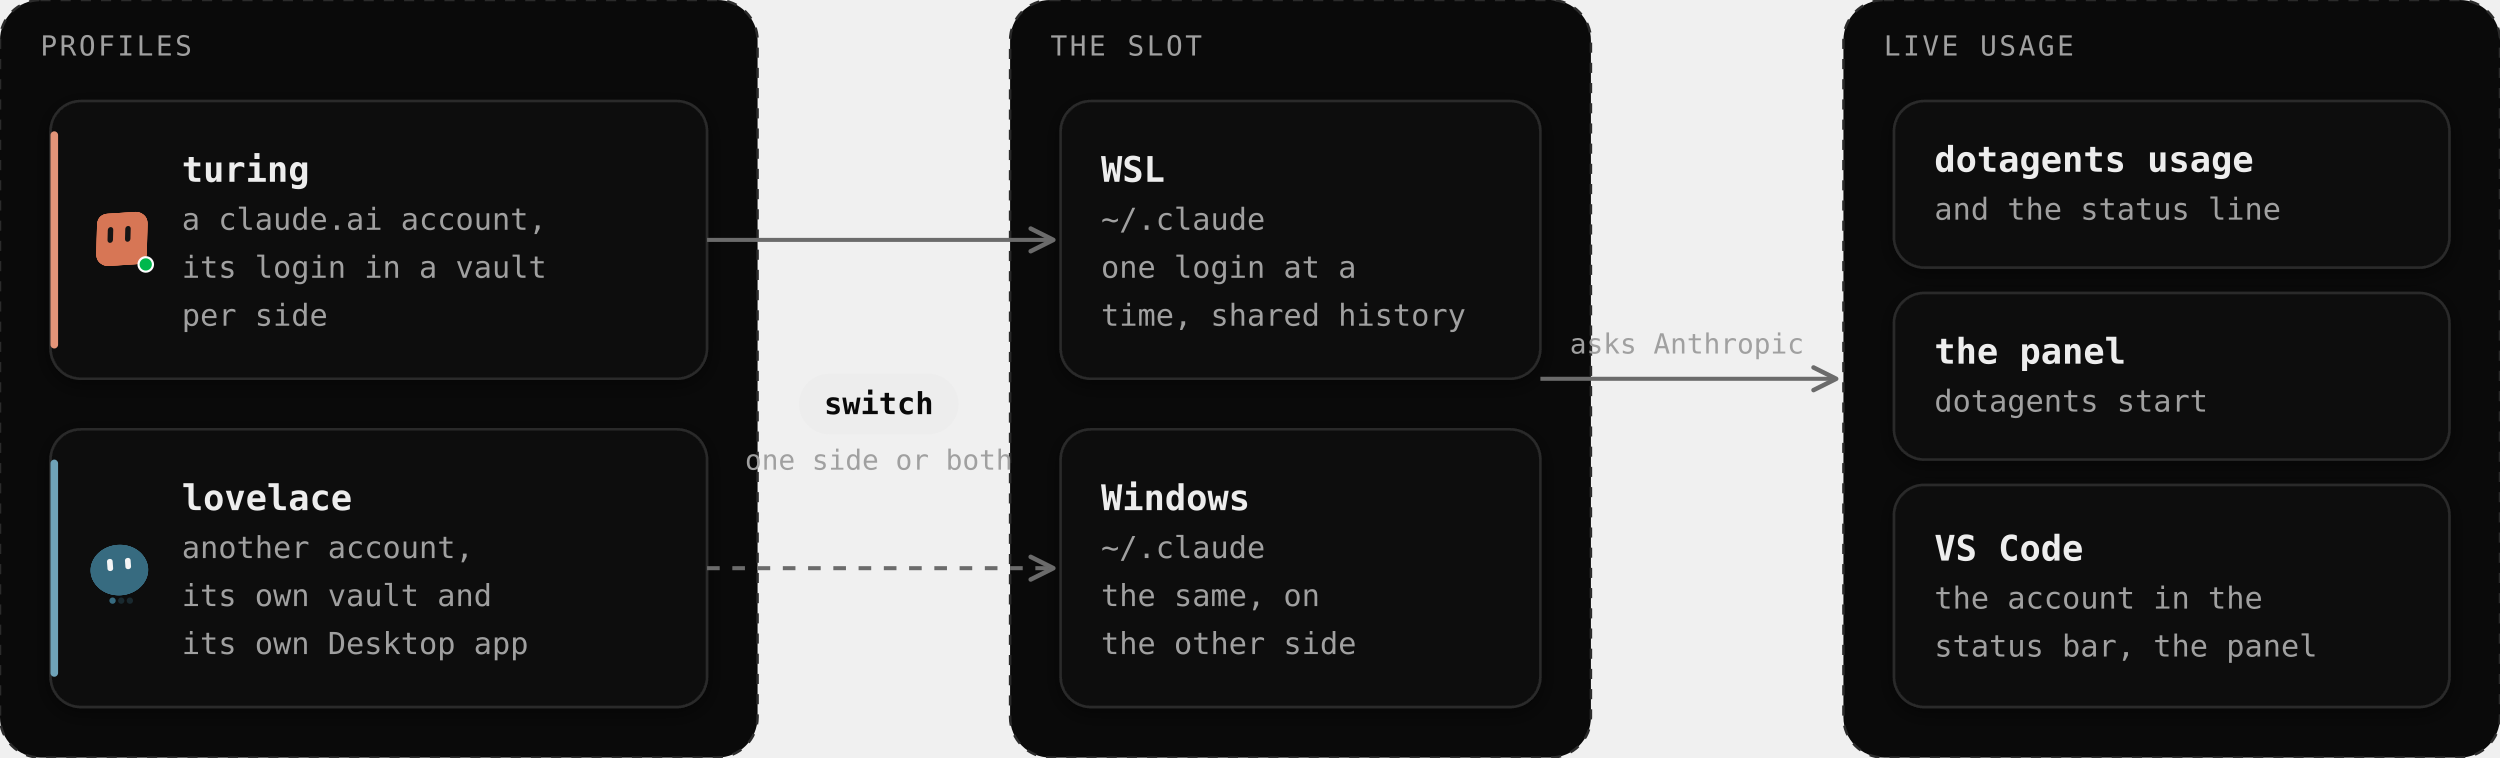
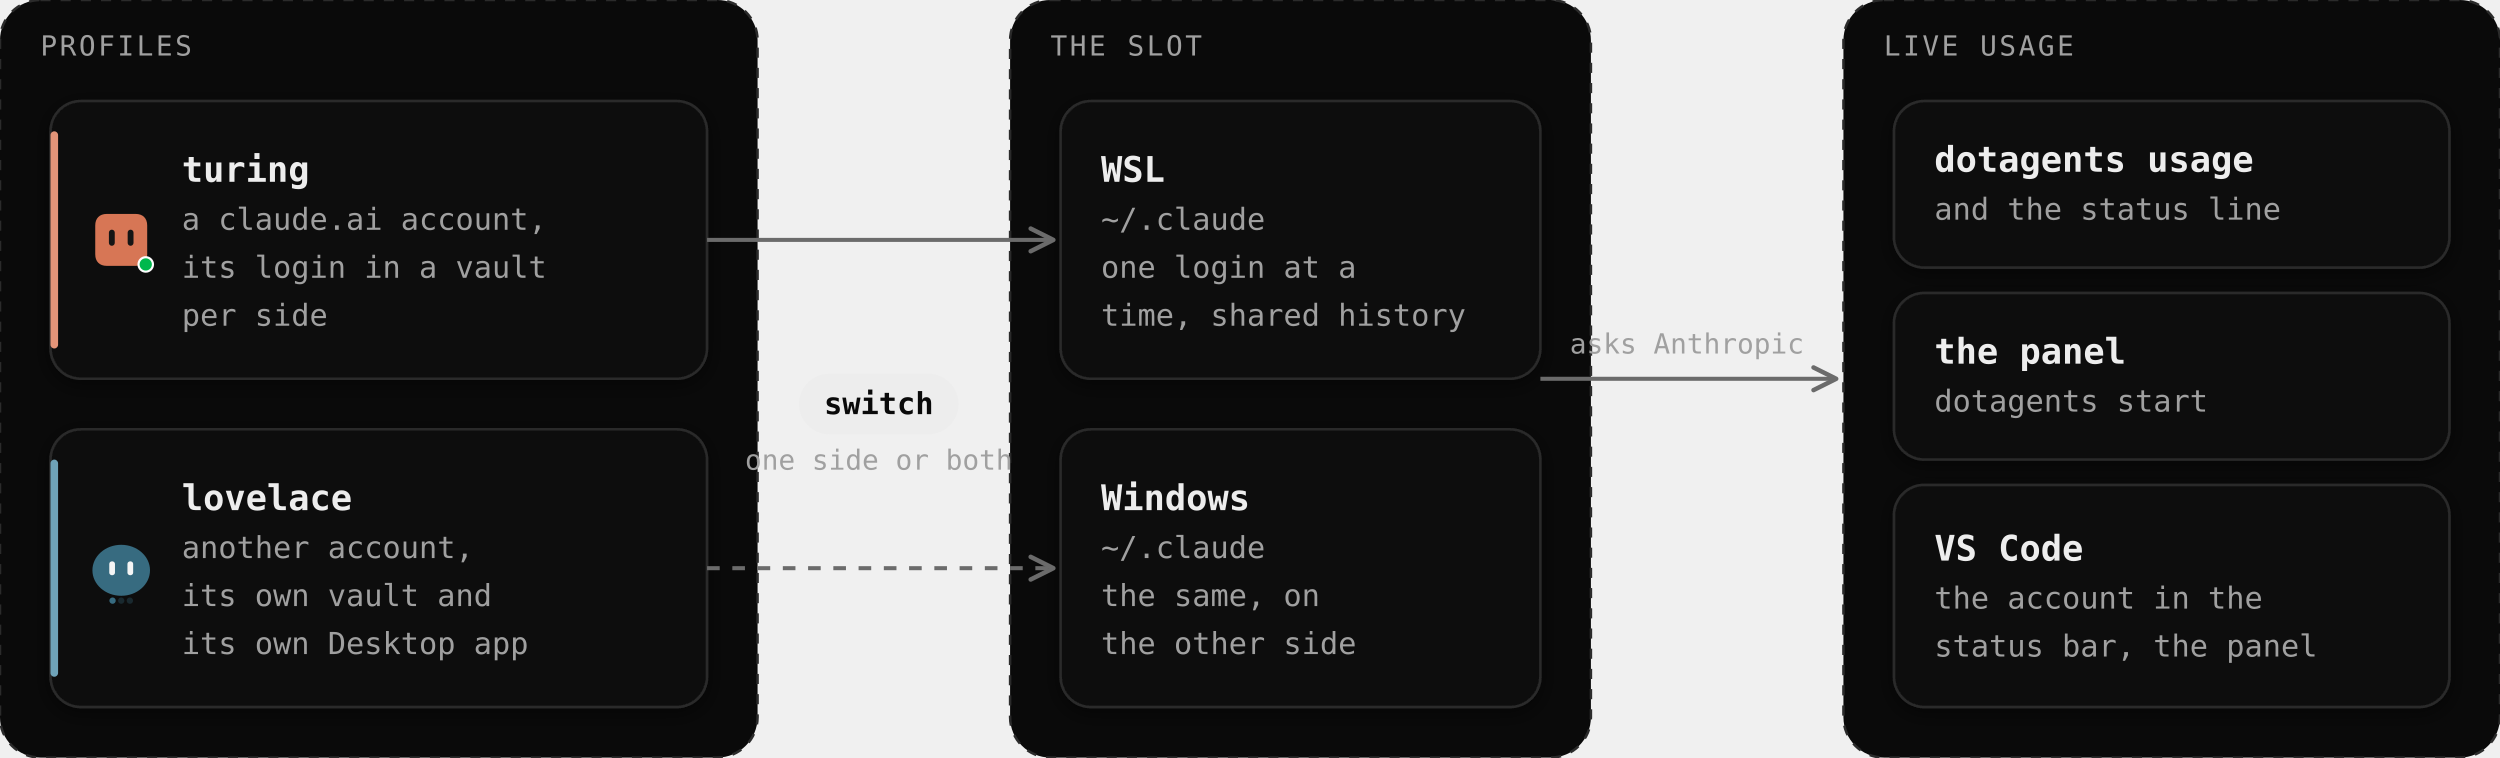
<svg xmlns="http://www.w3.org/2000/svg" width="990" height="300" viewBox="0 0 990 300" role="img" aria-label="Several accounts, one view: switch puts a profile's login in each side's slot, and the usage of every account shows in the terminal, the panel and VS Code" font-family="ui-monospace, 'Geist Mono', SFMono-Regular, Menlo, Consolas, monospace">
  <defs>
    <filter id="shadow" x="-10%" y="-10%" width="120%" height="140%">
      <feDropShadow dx="0" dy="2" stdDeviation="4" flood-color="#000000" flood-opacity="0.5" />
    </filter>
    <marker id="head" viewBox="0 0 10 10" refX="8" refY="5" markerWidth="7" markerHeight="7" orient="auto-start-reverse">
      <path d="M1 1L9 5L1 9" fill="none" stroke="#6b6b6b" stroke-width="1.6" stroke-linecap="round" stroke-linejoin="round" />
    </marker>
  </defs>
  <rect x="0" y="0" width="300" height="300" rx="16" fill="#0a0a0a" stroke="#2b2b2b" stroke-dasharray="4 4" />
  <text x="16" y="22" font-size="11" letter-spacing="1" fill="#a0a0a0">PROFILES</text>
  <g filter="url(#shadow)">
    <rect x="20" y="40" width="260" height="110" rx="12" fill="#111111" stroke="#2b2b2b" />
  </g>
  <rect x="20" y="52" width="3" height="86" rx="1.5" fill="#e39478" />
  <svg x="32" y="79" width="32" height="32" viewBox="-6 -6 112 112" overflow="visible">
-     <defs>
-       <path id="oba-at-1a1sl87-f0-5" d="M26.5 19.49q-.9.21-1.57.46t-1.35.64-1.04.68-.67.6-.76.92-.68 1.04-.41.88-.37 1.12-.33 1.57-.19 1.8-.03 21.38.12 21.37.32 1.8.39 1.36.4.9.71 1.12.95 1.11.79.68.9.56 1.03.5.9.32 1.12.28 1.35.21 1.35.1 21.15.01 21.37-.12 1.8-.32 1.36-.39.9-.4 1.12-.71 1.01-.82.68-.79.71-1.12.54-1.12.3-.9.25-1.13.17-1.13.09-1.35.04-20.7-.03-20.47-.14-1.57-.35-1.8-.53-1.58-.74-1.35-.88-1.12-.66-.65-.68-.5-.9-.53-.9-.4-.9-.3-1.58-.3-2.03-.21-20.7-.04-20.47.03-1.35.1-1.58.28Z" fill-rule="evenodd" />
-       <path id="oba-at-1a1sl87-f0-6" d="M25.16 18.69q-.9.29-1.58.62t-1.35.81-1.15.96-.96 1.15-.72 1.12-.42.9-.38 1.13-.38 1.8-.22 2.02-.04 20.7.03 20.7.11 1.57.17 1.13.27 1.13.36 1.12.4.9.5.9.57.81.74.8.87.77 1.12.72 1.15.57 1.13.38 1.35.33 1.35.2 1.35.09 20.47.02 20.7-.03 1.57-.11 1.13-.17 1.36-.36 1.35-.46.9-.45 1.12-.77 1.1-.97.75-.91.68-1.13.54-1.13.31-.9.27-1.13.22-1.35.11-1.57.03-20.7-.02-20.47-.09-1.35-.15-1.13-.33-1.35-.43-1.35-.42-.9-.72-1.12-.83-1.04-.8-.74-.9-.65-.9-.5-.9-.4-1.12-.36-1.13-.27-1.13-.17-1.57-.11-20.7-.03-20.7.04-2.02.22-2.02.47Z" fill-rule="evenodd" />
-       <path id="oba-at-1a1sl87-f0-7" d="M27.63 17.1q-.67.08-1.12.17t-1.13.27-1.13.35-1.23.57-1.12.62-.79.59-.76.68-.68.76-.66.9-.52.9-.5 1.12-.4 1.12-.27 1.13-.22 1.35-.12 1.57-.04 20.7.03 20.7.11 1.57.21 1.35.33 1.36.37 1.13.4.9.67 1.12 1.02 1.3 1.03.99.9.66 1.12.63 1.57.63 1.58.44 1.35.22 1.57.12 20.7.04 20.7-.03 1.57-.11 1.35-.21 1.36-.33 1.13-.37.9-.4 1.12-.67 1.17-.89.9-.9.71-.9.67-1.12.61-1.35.46-1.58.33-1.8.14-1.57.03-20.7-.02-20.7-.12-1.57-.23-1.58-.27-1.13-.34-1-.44-1.01-.68-1.15-.72-1.01-.9-.9-1.11-.9-1.12-.67-1.09-.52-1.13-.37-1.36-.33-1.35-.21-1.57-.11-20.7-.03-20.7.04-1.57.12Z" fill-rule="evenodd" />
-       <path id="oba-at-1a1sl87-f0-8" d="M27.63 16.22q-.67.08-1.35.21t-1.48.38-1.34.47-1 .45-.91.53-.92.67-.9.8-.8.9-.67.92-.53.9-.57 1.35-.47 1.35-.26 1.13-.21 1.35-.12 1.57-.04 20.7.03 20.7.14 1.8.24 1.52.27 1.13.4 1.18.49 1.12.67 1.13 1.05 1.35 1.15 1.12 1.02.76 1.16.65 1.13.51 1.12.37 1.35.33 1.35.21 1.35.11 20.7.04 20.92-.02 1.8-.14 1.35-.2 1.13-.27 1.35-.44 1.12-.49 1.13-.67 1.35-1.04 1.05-1.05.82-1.13.67-1.13.49-1.12.44-1.35.3-1.36.2-1.35.11-1.57.03-20.7-.03-20.47-.12-1.57-.22-1.58-.33-1.35-.59-1.57-.82-1.61-.88-1.25-.9-.97-1.12-.92-1.26-.8-1.35-.62-1.27-.45-1.36-.3-1.52-.24-1.57-.11-20.7-.03-20.7.04-1.57.12Z" fill-rule="evenodd" />
-       <path id="oba-at-1a1sl87-f0-9" d="M26.05 15.73q-.45.09-1.12.27t-1.35.44-1.13.48-1.12.63-1.12.77-.9.8-.9 1-.74 1-.63 1.11-.6 1.35-.39 1.13-.31 1.35-.26 1.57-.11 1.57-.03 20.7.03 20.7.13 1.8.23 1.58.33 1.35.48 1.35.51 1.13.57.98.62.9.9.99 1.07.98.9.66 1.12.64 1.35.6 1.35.44 1.12.27 1.35.21 1.8.15 20.7.03 20.7-.03 1.8-.13 1.58-.23 1.35-.33 1.33-.47 1.13-.51.92-.52.94-.66.96-.83.86-.91.82-1.12.76-1.34.51-1.13.38-1.12.33-1.35.23-1.58.13-1.57.03-20.7-.03-20.93-.11-1.57-.21-1.35-.39-1.58-.44-1.35-.52-1.12-.64-1.12-.61-.85-.76-.87-.9-.85-1.12-.82-1.12-.67-1.13-.51-1.35-.48-1.35-.33-1.58-.23-1.8-.13-20.7-.03-20.7.03-1.8.15-1.35.21Z" fill-rule="evenodd" />
-       <path id="oba-at-1a1sl87-f0-10" d="M28.75 14.8q-.45.02-1.35.13t-1.57.25-1.35.34-1.35.47-1.12.5-1.07.62-1.13.79-1.01.9-.86.95-.79 1.13-.66 1.13-.5 1.12-.47 1.35-.34 1.35-.25 1.57-.14 1.8-.03 20.7.03 20.7.12 1.8.23 1.58.33 1.35.55 1.57.6 1.35.56.94.77 1.05 1 1.09.9.81.8.58 1.13.66 1.35.63 1.35.47 1.58.37 1.57.25 1.57.11 20.7.03 20.7-.03 1.8-.12 1.58-.23 1.35-.33 1.35-.44 1.13-.48 1.29-.77 1.57-1.19 1.18-1.18.87-1.15.77-1.29.6-1.35.44-1.35.33-1.35.23-1.58.12-1.8.03-20.7-.03-20.7-.11-1.57-.2-1.35-.37-1.58-.52-1.57-.5-1.12-.66-1.13-.8-1.13-.96-1.03-1.04-.93-1.12-.76-1.12-.64-.9-.4-1.13-.38-1.58-.41-1.57-.28-1.8-.12-21.38-.03-20.7.03Z" fill-rule="evenodd" />
-       <path id="oba-at-1a1sl87-f0-11" d="M29.2 14.37q-.9.03-1.8.14t-1.57.24-1.35.33-1.35.46-1.12.49-.77.4-.9.57-1.03.78-.9.84-.89 1.02-.73 1.01-.64 1.13-.61 1.35-.46 1.35-.33 1.35-.24 1.57-.14 1.8-.03 20.7.03 20.7.12 1.8.22 1.58.34 1.4.54 1.57.56 1.3.66 1.13.8 1.13 1.03 1.09 1.11.98.9.64 1.02.59 1.35.6 1.46.51 1.35.33 1.57.24 1.8.14 20.7.03 20.7-.03 1.8-.12 1.58-.22 1.58-.39 1.55-.53 1.12-.51 1.15-.67 1.13-.8.98-.9 1.05-1.21.8-1.13.51-.9.51-1.12.54-1.57.39-1.58.22-1.58.12-1.8.03-20.7-.03-20.7-.14-1.8-.24-1.57-.33-1.35-.46-1.35-.53-1.22-.72-1.26-.9-1.25-.9-.98-.9-.81-1.13-.8-1.35-.76-1.35-.58-1.35-.44-1.12-.28-1.35-.21-2.03-.16-20.93-.04-20.7.03Z" fill-rule="evenodd" />
-       <path id="oba-at-1a1sl87-f0-12" d="M26.06 14.46q-.9.16-1.58.36t-1.35.45-1.57.73-1.35.78-.98.74-.98.89-.82.91-.8 1.12-.66 1.11-.59 1.35-.56 1.58-.33 1.35-.24 1.57-.14 1.8-.03 20.7.03 20.7.16 2.03.28 1.8.35 1.35.47 1.35.5 1.12.71 1.21.93 1.3.96 1.04 1.1.95 1.06.75.92.53 1.35.59 1.58.56 1.35.33 1.57.24 1.8.14 20.7.03 20.7-.03 2.03-.16 1.8-.28 1.35-.35 1.35-.47 1.12-.5 1.33-.8 1.63-1.25 1.15-1.15.85-1.12.8-1.33.62-1.35.53-1.57.39-1.58.22-1.58.12-1.8.03-20.7-.03-20.7-.14-1.8-.24-1.57-.33-1.35-.45-1.35-.47-1.12-.41-.81-.56-.9-.74-.99-.98-1.06-1.06-.96-.9-.65-1.07-.62-1.35-.62-1.41-.5-1.58-.39-1.57-.26-1.8-.12-20.93-.05-20.7.03-1.57.11-1.57.24Z" fill-rule="evenodd" />
-       <path id="oba-at-1a1sl87-f0-13" d="M25.83 14.41q-.67.13-1.35.32t-1.58.55-1.35.59-.9.51-.72.48-.81.65-.98.9-.8.9-.78 1.08-.67 1.12-.61 1.39-.55 1.58-.32 1.35-.24 1.57-.14 1.8-.03 20.7.03 20.7.16 2.03.27 1.8.34 1.35.47 1.35.5 1.12.76 1.27.96 1.35.9.98 1.04.9 1.12.8 1 .58 1.24.55 1.58.55 1.46.36 1.57.24 1.8.14 20.7.03 20.7-.03 2.03-.16 1.8-.27 1.35-.34 1.35-.47 1.12-.5 1.1-.63.9-.59.7-.56.79-.71.71-.79.84-1.12.82-1.35.62-1.35.5-1.46.38-1.58.24-1.69.12-1.8.03-20.7-.03-20.7-.14-1.8-.24-1.57-.32-1.35-.55-1.58-.59-1.35-.67-1.12-.8-1.13-1.03-1.11-1.12-1.01-1.13-.77-1.13-.64-1.12-.5-1.35-.47-1.58-.38-1.57-.26-1.8-.12-20.93-.04-20.7.03-1.8.14-1.57.24Z" fill-rule="evenodd" />
-       <path id="oba-at-1a1sl87-f0-14" d="M30 14L70 14C80 14 86 20 86 30L86 70C86 80 80 86 70 86L30 86C20 86 14 80 14 70L14 30C14 20 20 14 30 14Z" />
-     </defs>
-     <g transform="matrix(0.9917 0.0266 -0.0271 1.0115 2.75 -3.22)" fill="#d77655">
-       <use href="#oba-at-1a1sl87-f0-5" transform="matrix(0.9369 -0.083 0 0.9714 7.42 8.3)" />
-       <use href="#oba-at-1a1sl87-f0-6" transform="matrix(0.9369 -0.083 0 0.9714 7.09 8.09)" />
-       <use href="#oba-at-1a1sl87-f0-7" transform="matrix(0.9369 -0.083 0 0.9714 6.72 7.85)" />
-       <use href="#oba-at-1a1sl87-f0-8" transform="matrix(0.9369 -0.083 0 0.9714 6.31 7.6)" />
-       <use href="#oba-at-1a1sl87-f0-9" transform="matrix(0.9369 -0.083 0 0.9714 5.87 7.32)" />
-       <use href="#oba-at-1a1sl87-f0-10" transform="matrix(0.9369 -0.083 0 0.9714 5.41 7.02)" />
-       <use href="#oba-at-1a1sl87-f0-11" transform="matrix(0.9369 -0.083 0 0.9714 4.93 6.72)" />
-       <use href="#oba-at-1a1sl87-f0-12" transform="matrix(0.9369 -0.083 0 0.9714 4.44 6.4)" />
-       <use href="#oba-at-1a1sl87-f0-13" transform="matrix(0.9369 -0.083 0 0.9714 3.94 6.09)" />
-       <use href="#oba-at-1a1sl87-f0-14" transform="matrix(0.9369 -0.083 0 0.9714 3.15 5.58)" />
-       <use href="#oba-at-1a1sl87-f0-13" transform="matrix(0.9369 -0.083 0 0.9714 2.37 5.08)" />
-       <use href="#oba-at-1a1sl87-f0-12" transform="matrix(0.9369 -0.083 0 0.9714 1.87 4.77)" />
-       <use href="#oba-at-1a1sl87-f0-11" transform="matrix(0.9369 -0.083 0 0.9714 1.37 4.45)" />
-       <use href="#oba-at-1a1sl87-f0-10" transform="matrix(0.9369 -0.083 0 0.9714 0.89 4.15)" />
-       <use href="#oba-at-1a1sl87-f0-9" transform="matrix(0.9369 -0.083 0 0.9714 0.43 3.85)" />
-       <use href="#oba-at-1a1sl87-f0-8" transform="matrix(0.9369 -0.083 0 0.9714 0 3.57)" />
-       <use href="#oba-at-1a1sl87-f0-7" transform="matrix(0.9369 -0.083 0 0.9714 -0.41 3.31)" />
-       <use href="#oba-at-1a1sl87-f0-6" transform="matrix(0.9369 -0.083 0 0.9714 -0.78 3.08)" />
-       <use href="#oba-at-1a1sl87-f0-5" transform="matrix(0.9369 -0.083 0 0.9714 -1.12 2.86)" />
-       <g transform="matrix(0.9369 -0.083 0 0.9714 -2.61 1.91)">
-         <rect x="34.74" y="36.49" width="8.12" height="22.33" rx="4.06" fill="#151515" />
-       </g>
-       <g transform="matrix(0.9369 -0.083 0 0.9714 -2.61 1.91)">
-         <rect x="60.74" y="36.49" width="8.12" height="22.33" rx="4.06" fill="#151515" />
-       </g>
-     </g>
+     <path d="M30 14H70C80 14 86 20 86 30V70C86 80 80 86 70 86H30C20 86 14 80 14 70V30C14 20 20 14 30 14Z" fill="#D77655" />
+     <rect x="32.94" y="35.835" width="8.12" height="22.33" rx="4.06" fill="#151515" />
+     <rect x="58.94" y="35.835" width="8.12" height="22.33" rx="4.06" fill="#151515" />
    <circle cx="84" cy="84" r="10" fill="#00b84d" stroke="#ffffff" stroke-width="3" />
  </svg>
  <text x="72" y="72" font-size="14" font-weight="700" fill="#ededed">turing</text>
  <text x="72" y="91" font-size="12" fill="#a0a0a0">a claude.ai account,</text>
  <text x="72" y="110" font-size="12" fill="#a0a0a0">its login in a vault</text>
  <text x="72" y="129" font-size="12" fill="#a0a0a0">per side</text>
  <g filter="url(#shadow)">
    <rect x="20" y="170" width="260" height="110" rx="12" fill="#111111" stroke="#2b2b2b" />
  </g>
  <rect x="20" y="182" width="3" height="86" rx="1.5" fill="#6fa3b8" />
  <svg x="32" y="209" width="32" height="32" viewBox="-6 -6 112 112" overflow="visible">
    <g transform="translate(50 92) scale(1.05 0.93) translate(-50 -92) translate(0 0)">
-       <defs>
-         <path id="oba-al-19hy0pw-f0-7" d="M46.54 15.13q-.9.09-2.02.27t-2.25.43-2.25.59-2.02.67-2.25.93-2.25 1.07-1.8 1.03-2 1.35-1.93 1.46-1.6 1.38-1.59 1.58-1.38 1.54-1.39 1.8-1.4 2.03-1.07 1.8-1.05 2.05-.97 2.25-.7 2-.62 2.25-.5 2.25-.29 2.02-.19 2.47-.05 2.25.09 2.03.28 2.48.4 2.25.51 2.02.8 2.47.88 2.25.85 1.8 1.06 1.93 1.13 1.8 1.35 1.84 1.7 2.03 1.56 1.63 1.47 1.35 1.82 1.46 1.93 1.37 1.8 1.1 2.02 1.06 2.02.92 2.03.76 2.48.74 2.25.52 2.02.32 2.47.23 2.25.08 2.03-.07 2.48-.26 2.25-.36 2.02-.47 2.25-.68 2.25-.85 2.02-.91 1.8-.95 1.8-1.1 2.01-1.41 2.03-1.63 1.59-1.48 1.37-1.44 1.57-1.9 1.48-2.03 1.14-1.8.99-1.8.89-1.91.88-2.25.76-2.36.5-2.02.39-2.25.29-2.48.1-2.03-.05-2.25-.2-2.47-.3-2.02-.49-2.25-.62-2.25-.72-2.03-.94-2.21-1.03-2.02-1.09-1.84-1.28-1.88-1.61-2.03-1.55-1.72-1.38-1.35-1.83-1.56-2-1.51-1.8-1.17-1.8-1.02-1.8-.89-2.25-.92-2.25-.78-2.02-.53-2.25-.45-2.25-.3-2.25-.15-2.48 0-2.25.13Z" fill-rule="evenodd" />
-         <path id="oba-al-19hy0pw-f0-8" d="M46.55 14.27q-1.35.13-2.48.32t-2.25.45-2.25.6-2.25.77-2.02.83-2.25 1.13-2.08 1.18-1.69 1.13-1.8 1.35-1.69 1.44-1.75 1.71-1.57 1.75-1.3 1.67-1.36 1.98-1.34 2.25-1.03 2.03-.86 2.02-.86 2.47-.64 2.25-.42 2.03-.35 2.48-.19 2.25-.03 2.02.12 2.47.28 2.48.41 2.25.56 2.25.72 2.25.79 2.02 1.03 2.17 1.23 2.25 1.21 1.88 1.44 1.92 1.49 1.77 1.39 1.46 1.8 1.64 1.94 1.57 1.8 1.26 1.84 1.14 1.8.96 2.25 1.01 2.48.94 2.03.61 2.25.52 2.47.42 2.25.21 2.25.08 2.25-.06 2.25-.21 2.47-.41 2.48-.57 2.03-.61 2.02-.76 2.34-1.04 2.03-1.06 1.83-1.13 2.02-1.42 1.9-1.54 1.62-1.49 1.58-1.66 1.53-1.82 1.35-1.85 1.35-2.14 1.12-2.06.88-1.89.9-2.34.73-2.25.5-2.02.41-2.25.26-2.25.12-2.47-.03-2.48-.16-2.03-.33-2.25-.51-2.47-.62-2.19-.8-2.25-1-2.31-1.03-2.03-1.07-1.8-1.23-1.8-1.39-1.8-1.78-1.99-1.72-1.71-1.58-1.36-2.02-1.52-2.02-1.33-1.84-1.04-2.03-.99-1.99-.83-2.25-.75-2.47-.68-2.25-.44-2.48-.3-2.25-.15-2.02 0-2.47.16Z" fill-rule="evenodd" />
-         <path id="oba-al-19hy0pw-f0-9" d="M43.85 13.89q-1.35.23-2.25.44t-2.03.54-2.25.75-2.04.83-2.25 1.1-2.23 1.24-1.8 1.18-2.03 1.54-2 1.73-1.57 1.56-1.4 1.57-1.37 1.73-1.53 2.25-1.35 2.25-1.01 2.03-.88 2.05-.72 2.02-.69 2.45-.53 2.48-.33 2.25-.19 2.25-.04 2.48.12 2.47.26 2.25.46 2.48.56 2.25.65 2.02.98 2.47 1.05 2.25 1.06 1.91 1.27 2 1.35 1.85 1.54 1.83 1.57 1.67 1.61 1.49 2.03 1.64 2.03 1.45 1.8 1.11 2.02 1.07 2.47 1.11 2.25.85 2.03.6 2.48.57 2.47.41 2.25.21 2.25.07 2.25-.07 2.48-.24 2.47-.39 2.02-.46 2.25-.67 2.48-.89 2.25-1.02 2.02-1.07 2.03-1.25 2.03-1.43 1.8-1.47 1.8-1.68 1.59-1.67 1.4-1.67 1.48-2.03 1.3-2.03 1.1-2.02 1.05-2.25.8-2.03.7-2.25.62-2.47.41-2.25.26-2.25.11-2.47-.03-2.48-.18-2.25-.33-2.25-.47-2.25-.7-2.48-.79-2.25-.87-2.02-1.13-2.25-1.22-2.06-1.23-1.8-1.57-1.99-1.62-1.85-1.58-1.55-1.8-1.56-1.8-1.38-1.98-1.32-2.25-1.28-2.07-1.02-2.03-.83-2.3-.78-2.47-.66-2.43-.48-2.25-.29-2.25-.15-2.25-.01-2.47.16-2.7.36Z" fill-rule="evenodd" />
-         <path id="oba-al-19hy0pw-f0-10" d="M48.12 12.82q-.68.02-1.8.13t-2.25.3-2.25.44-2.47.65-2.48.83-2.03.83-2.25 1.12-2.25 1.27-1.8 1.19-2.02 1.55-1.95 1.69-1.48 1.46-1.59 1.8-1.6 2.02-1.23 1.8-1.31 2.25-1.16 2.25-.86 2.02-.8 2.25-.64 2.26-.53 2.48-.37 2.47-.18 2.25-.04 2.25.15 2.7.26 2.48.42 2.25.61 2.47.64 2.02.89 2.25 1.06 2.31 1.11 2.03 1.35 2.12 1.49 2.02 1.57 1.87 1.5 1.58 1.8 1.64 2.01 1.64 1.82 1.29 2.1 1.28 2.23 1.18 2.18.97 2.28.84 2.25.67 2.22.51 2.47.4 2.48.25 2.25.07 2.47-.09 2.48-.23 2.25-.36 2.47-.59 2.48-.75 2.03-.75 2.25-1.03 2.25-1.18 1.8-1.11 2.02-1.44 2.02-1.63 1.65-1.52 1.75-1.86 1.69-2.02 1.3-1.8 1.27-2.03 1.11-2.03.94-2.02.89-2.25.72-2.25.61-2.47.46-2.48.26-2.25.11-2.47-.03-2.48-.18-2.25-.37-2.47-.52-2.48-.57-2.03-.8-2.25-1.04-2.48-1.03-2.02-1.2-2.02-1.38-2.05-1.41-1.8-1.8-2-1.81-1.8-1.58-1.36-1.96-1.47-2.02-1.35-1.8-1.04-2.25-1.1-2.48-1.04-2.25-.76-2.47-.64-2.48-.48-2.25-.29-2.25-.15-1.8-.02-1.35.04Z" fill-rule="evenodd" />
-         <path id="oba-al-19hy0pw-f0-11" d="M48.57 12.38q-1.13.04-2.25.15t-2.47.34-2.48.49-2.03.53-2.25.76-2.47.99-2.02.98-2.18 1.25-2.23 1.45-1.79 1.36-2.04 1.8-1.84 1.8-1.39 1.58-1.42 1.8-1.32 1.9-1.34 2.24-1.21 2.37-.87 2.03-.79 2.25-.72 2.48-.48 2.25-.36 2.47-.22 2.48-.04 2.25.15 2.7.3 2.7.41 2.25.56 2.25.72 2.25.88 2.25 1.18 2.47 1.24 2.25 1.16 1.8 1.5 2.02 1.56 1.87 1.52 1.58 1.88 1.73 1.94 1.58 1.94 1.36 2.17 1.32 2.11 1.12 2.08.93 2.39.88 2.42.73 2.25.52 2.47.39 2.48.24 2.25.07 2.47-.08 2.48-.23 2.25-.37 2.47-.58 2.48-.74 2.25-.84 2.25-1.01 2.03-1.07 2.02-1.25 2.25-1.6 1.94-1.57 1.57-1.46 1.7-1.8 1.64-1.94 1.31-1.8 1.4-2.25 1.25-2.25.94-2.02.87-2.25.71-2.25.61-2.47.45-2.48.25-2.25.11-2.47-.03-2.48-.18-2.25-.37-2.47-.59-2.7-.63-2.26-.72-2.03-1.05-2.41-1.13-2.25-1.12-1.9-1.5-2.16-1.54-1.98-1.5-1.66-1.85-1.8-1.88-1.62-1.79-1.36-2.02-1.33-2.02-1.17-2.25-1.09-2.48-1.02-2.03-.68-2.25-.6-2.47-.51-2.25-.3-2.7-.18-2.7-.02Z" fill-rule="evenodd" />
-         <path id="oba-al-19hy0pw-f0-12" d="M44.07 12.59q-1.57.25-2.7.51t-2.25.6-2.47.85-2.25.91-2.03.99-2.25 1.29-1.91 1.26-1.92 1.46-1.91 1.62-1.61 1.57-1.77 1.98-1.6 2.03-1.24 1.8-1.33 2.24-1.17 2.25-.86 2.03-.88 2.47-.72 2.48-.48 2.25-.36 2.47-.22 2.7-.03 2.48.12 2.25.29 2.47.44 2.48.56 2.25.8 2.47.87 2.25.96 2.03 1.31 2.37 1.41 2.21 1.35 1.83 1.58 1.86 1.8 1.88 1.68 1.55 1.99 1.57 2.14 1.51 1.83 1.12 2.25 1.16 2.25 1.02 2.03.75 2.48.74 2.47.59 2.25.37 2.48.24 2.47.1 2.47-.09 2.48-.23 2.25-.36 2.47-.57 2.48-.73 2.04-.75 2.25-1.01 2.46-1.28 2.02-1.24 1.99-1.42 2.12-1.72 1.71-1.57 1.49-1.57 1.7-2.05 1.5-2.03 1.27-2 1.22-2.25.95-2.03.88-2.25.8-2.47.56-2.25.45-2.48.29-2.47.11-2.25-.06-2.7-.21-2.7-.3-2.03-.49-2.25-.67-2.48-.78-2.25-1.06-2.47-1.13-2.25-1.07-1.8-1.42-2.08-1.55-2.02-1.54-1.74-2-1.96-1.83-1.61-1.57-1.2-2.25-1.48-2.32-1.34-2.03-.99-2.41-.98-2.47-.84-2.25-.6-2.48-.47-2.47-.32-2.25-.15-2.48.01-2.25.13-2.47.33Z" fill-rule="evenodd" />
-         <path id="oba-al-19hy0pw-f0-13" d="M43.85 12.53q-1.35.23-2.48.49t-2.25.59-2.47.84-2.25.92-2.03.99-2.25 1.27-1.98 1.31-1.98 1.52-2.07 1.78-1.6 1.57-1.57 1.78-1.61 2.03-1.26 1.84-1.31 2.24-1.16 2.25-.87 2.03-.88 2.47-.71 2.48-.48 2.25-.36 2.47-.22 2.7-.04 2.48.12 2.25.3 2.47.44 2.48.55 2.25.8 2.47.88 2.26.95 2.03 1.35 2.43 1.44 2.25 1.35 1.83 1.6 1.88 1.73 1.81 1.62 1.49 1.98 1.57 2.2 1.56 1.91 1.17 2.21 1.14 2.25 1.02 2.07.77 2.48.74 2.47.58 2.25.37 2.48.24 2.47.09 2.47-.08 2.48-.23 2.25-.37 2.47-.57 2.48-.73 2.15-.79 2.25-1 2.35-1.23 2.02-1.24 2.03-1.44 2.03-1.63 1.57-1.45 1.64-1.71 1.68-1.95 1.33-1.81 1.44-2.25 1.38-2.47.95-2.03.87-2.25.8-2.47.56-2.25.44-2.48.29-2.47.11-2.25-.06-2.7-.21-2.7-.33-2.25-.48-2.25-.63-2.26-.88-2.47-1-2.34-1.03-2.03-1.35-2.27-1.47-2.15-1.35-1.72-1.71-1.9-1.8-1.79-1.66-1.43-2.06-1.55-2.25-1.48-1.99-1.14-2.25-1.08-2.48-1.01-2.25-.74-2.25-.59-2.25-.44-2.47-.32-2.7-.18-2.48 0-2.25.15-2.47.34Z" fill-rule="evenodd" />
-         <path id="oba-al-19hy0pw-f0-14" d="M50 12A38 38 0 1 1 49.99 12Z" />
-       </defs>
-       <g transform="matrix(0.998 -0.0636 0.0636 0.998 -5.5 2.92)" fill="#376b80">
-         <use href="#oba-al-19hy0pw-f0-7" transform="matrix(0.9906 -0.0378 0 0.9611 1.86 6.63)" />
-         <use href="#oba-al-19hy0pw-f0-8" transform="matrix(0.9906 -0.0378 0 0.9611 1.7 6.31)" />
-         <use href="#oba-al-19hy0pw-f0-9" transform="matrix(0.9906 -0.0378 0 0.9611 1.53 5.97)" />
-         <use href="#oba-al-19hy0pw-f0-10" transform="matrix(0.9906 -0.0378 0 0.9611 1.35 5.6)" />
-         <use href="#oba-al-19hy0pw-f0-11" transform="matrix(0.9906 -0.0378 0 0.9611 1.16 5.23)" />
-         <use href="#oba-al-19hy0pw-f0-12" transform="matrix(0.9906 -0.0378 0 0.9611 0.97 4.84)" />
-         <use href="#oba-al-19hy0pw-f0-13" transform="matrix(0.9906 -0.0378 0 0.9611 0.78 4.45)" />
-         <use href="#oba-al-19hy0pw-f0-14" transform="matrix(0.9906 -0.0378 0 0.9611 0.47 3.84)" />
-         <use href="#oba-al-19hy0pw-f0-13" transform="matrix(0.9906 -0.0378 0 0.9611 0.16 3.22)" />
-         <use href="#oba-al-19hy0pw-f0-12" transform="matrix(0.9906 -0.0378 0 0.9611 -0.03 2.83)" />
-         <use href="#oba-al-19hy0pw-f0-11" transform="matrix(0.9906 -0.0378 0 0.9611 -0.23 2.44)" />
-         <use href="#oba-al-19hy0pw-f0-10" transform="matrix(0.9906 -0.0378 0 0.9611 -0.41 2.07)" />
-         <use href="#oba-al-19hy0pw-f0-9" transform="matrix(0.9906 -0.0378 0 0.9611 -0.59 1.71)" />
-         <use href="#oba-al-19hy0pw-f0-8" transform="matrix(0.9906 -0.0378 0 0.9611 -0.77 1.36)" />
-         <use href="#oba-al-19hy0pw-f0-7" transform="matrix(0.9906 -0.0378 0 0.9611 -0.93 1.04)" />
-         <g transform="matrix(0.9906 -0.0378 0 0.9611 -1.79 -0.68)">
-           <rect x="36.61" y="36.21" width="7.54" height="18.91" rx="3.77" fill="#f5f5f5" />
-         </g>
-         <g transform="matrix(0.9906 -0.0378 0 0.9611 -1.79 -0.68)">
-           <rect x="60.61" y="37.15" width="7.54" height="17.54" rx="3.77" fill="#f5f5f5" />
-         </g>
-       </g>
+       <path d="M50 12A38 38 0 1 1 49.99 12Z" fill="#376B80" />
+       <rect x="34.23" y="36.633" width="7.54" height="20.735" rx="3.77" fill="#f5f5f5" />
+       <rect x="58.23" y="36.633" width="7.54" height="20.735" rx="3.77" fill="#f5f5f5" />
    </g>
    <circle cx="38" cy="95" r="4.4" fill="#376B80" opacity="1" />
    <circle cx="50" cy="95" r="4.4" fill="#376B80" opacity="0.3" />
    <circle cx="62" cy="95" r="4.4" fill="#376B80" opacity="0.3" />
  </svg>
  <text x="72" y="202" font-size="14" font-weight="700" fill="#ededed">lovelace</text>
  <text x="72" y="221" font-size="12" fill="#a0a0a0">another account,</text>
  <text x="72" y="240" font-size="12" fill="#a0a0a0">its own vault and</text>
  <text x="72" y="259" font-size="12" fill="#a0a0a0">its own Desktop app</text>
  <rect x="400" y="0" width="230" height="300" rx="16" fill="#0a0a0a" stroke="#2b2b2b" stroke-dasharray="4 4" />
  <text x="416" y="22" font-size="11" letter-spacing="1" fill="#a0a0a0">THE SLOT</text>
  <g filter="url(#shadow)">
    <rect x="420" y="40" width="190" height="110" rx="12" fill="#111111" stroke="#2b2b2b" />
  </g>
  <text x="436" y="72" font-size="14" font-weight="700" fill="#ededed">WSL</text>
  <text x="436" y="91" font-size="12" fill="#a0a0a0">~/.claude</text>
  <text x="436" y="110" font-size="12" fill="#a0a0a0">one login at a</text>
  <text x="436" y="129" font-size="12" fill="#a0a0a0">time, shared history</text>
  <g filter="url(#shadow)">
    <rect x="420" y="170" width="190" height="110" rx="12" fill="#111111" stroke="#2b2b2b" />
  </g>
  <text x="436" y="202" font-size="14" font-weight="700" fill="#ededed">Windows</text>
  <text x="436" y="221" font-size="12" fill="#a0a0a0">~/.claude</text>
  <text x="436" y="240" font-size="12" fill="#a0a0a0">the same, on</text>
  <text x="436" y="259" font-size="12" fill="#a0a0a0">the other side</text>
  <path d="M280 95L416 95" fill="none" stroke="#6b6b6b" stroke-width="1.6" marker-end="url(#head)" />
  <path d="M280 225L416 225" fill="none" stroke="#6b6b6b" stroke-width="1.6" stroke-dasharray="5 5" marker-end="url(#head)" />
  <rect x="316.4" y="148" width="63.2" height="24" rx="12" fill="#ededed" />
  <text x="348" y="164" font-size="12" font-weight="600" text-anchor="middle" fill="#0a0a0a">switch</text>
  <text x="348" y="186" font-size="11" text-anchor="middle" fill="#a0a0a0">one side or both</text>
  <rect x="730" y="0" width="260" height="300" rx="16" fill="#0a0a0a" stroke="#2b2b2b" stroke-dasharray="4 4" />
  <text x="746" y="22" font-size="11" letter-spacing="1" fill="#a0a0a0">LIVE USAGE</text>
  <g filter="url(#shadow)">
    <rect x="750" y="40" width="220" height="66" rx="12" fill="#111111" stroke="#2b2b2b" />
  </g>
  <text x="766" y="68" font-size="14" font-weight="700" fill="#ededed">dotagents usage</text>
  <text x="766" y="87" font-size="12" fill="#a0a0a0">and the status line</text>
  <g filter="url(#shadow)">
    <rect x="750" y="116" width="220" height="66" rx="12" fill="#111111" stroke="#2b2b2b" />
  </g>
  <text x="766" y="144" font-size="14" font-weight="700" fill="#ededed">the panel</text>
  <text x="766" y="163" font-size="12" fill="#a0a0a0">dotagents start</text>
  <g filter="url(#shadow)">
    <rect x="750" y="192" width="220" height="88" rx="12" fill="#111111" stroke="#2b2b2b" />
  </g>
  <text x="766" y="222" font-size="14" font-weight="700" fill="#ededed">VS Code</text>
  <text x="766" y="241" font-size="12" fill="#a0a0a0">the account in the</text>
  <text x="766" y="260" font-size="12" fill="#a0a0a0">status bar, the panel</text>
  <path d="M610 150L726 150" fill="none" stroke="#6b6b6b" stroke-width="1.6" marker-end="url(#head)" />
  <text x="668" y="140" font-size="11" text-anchor="middle" fill="#a0a0a0">asks Anthropic</text>
</svg>
